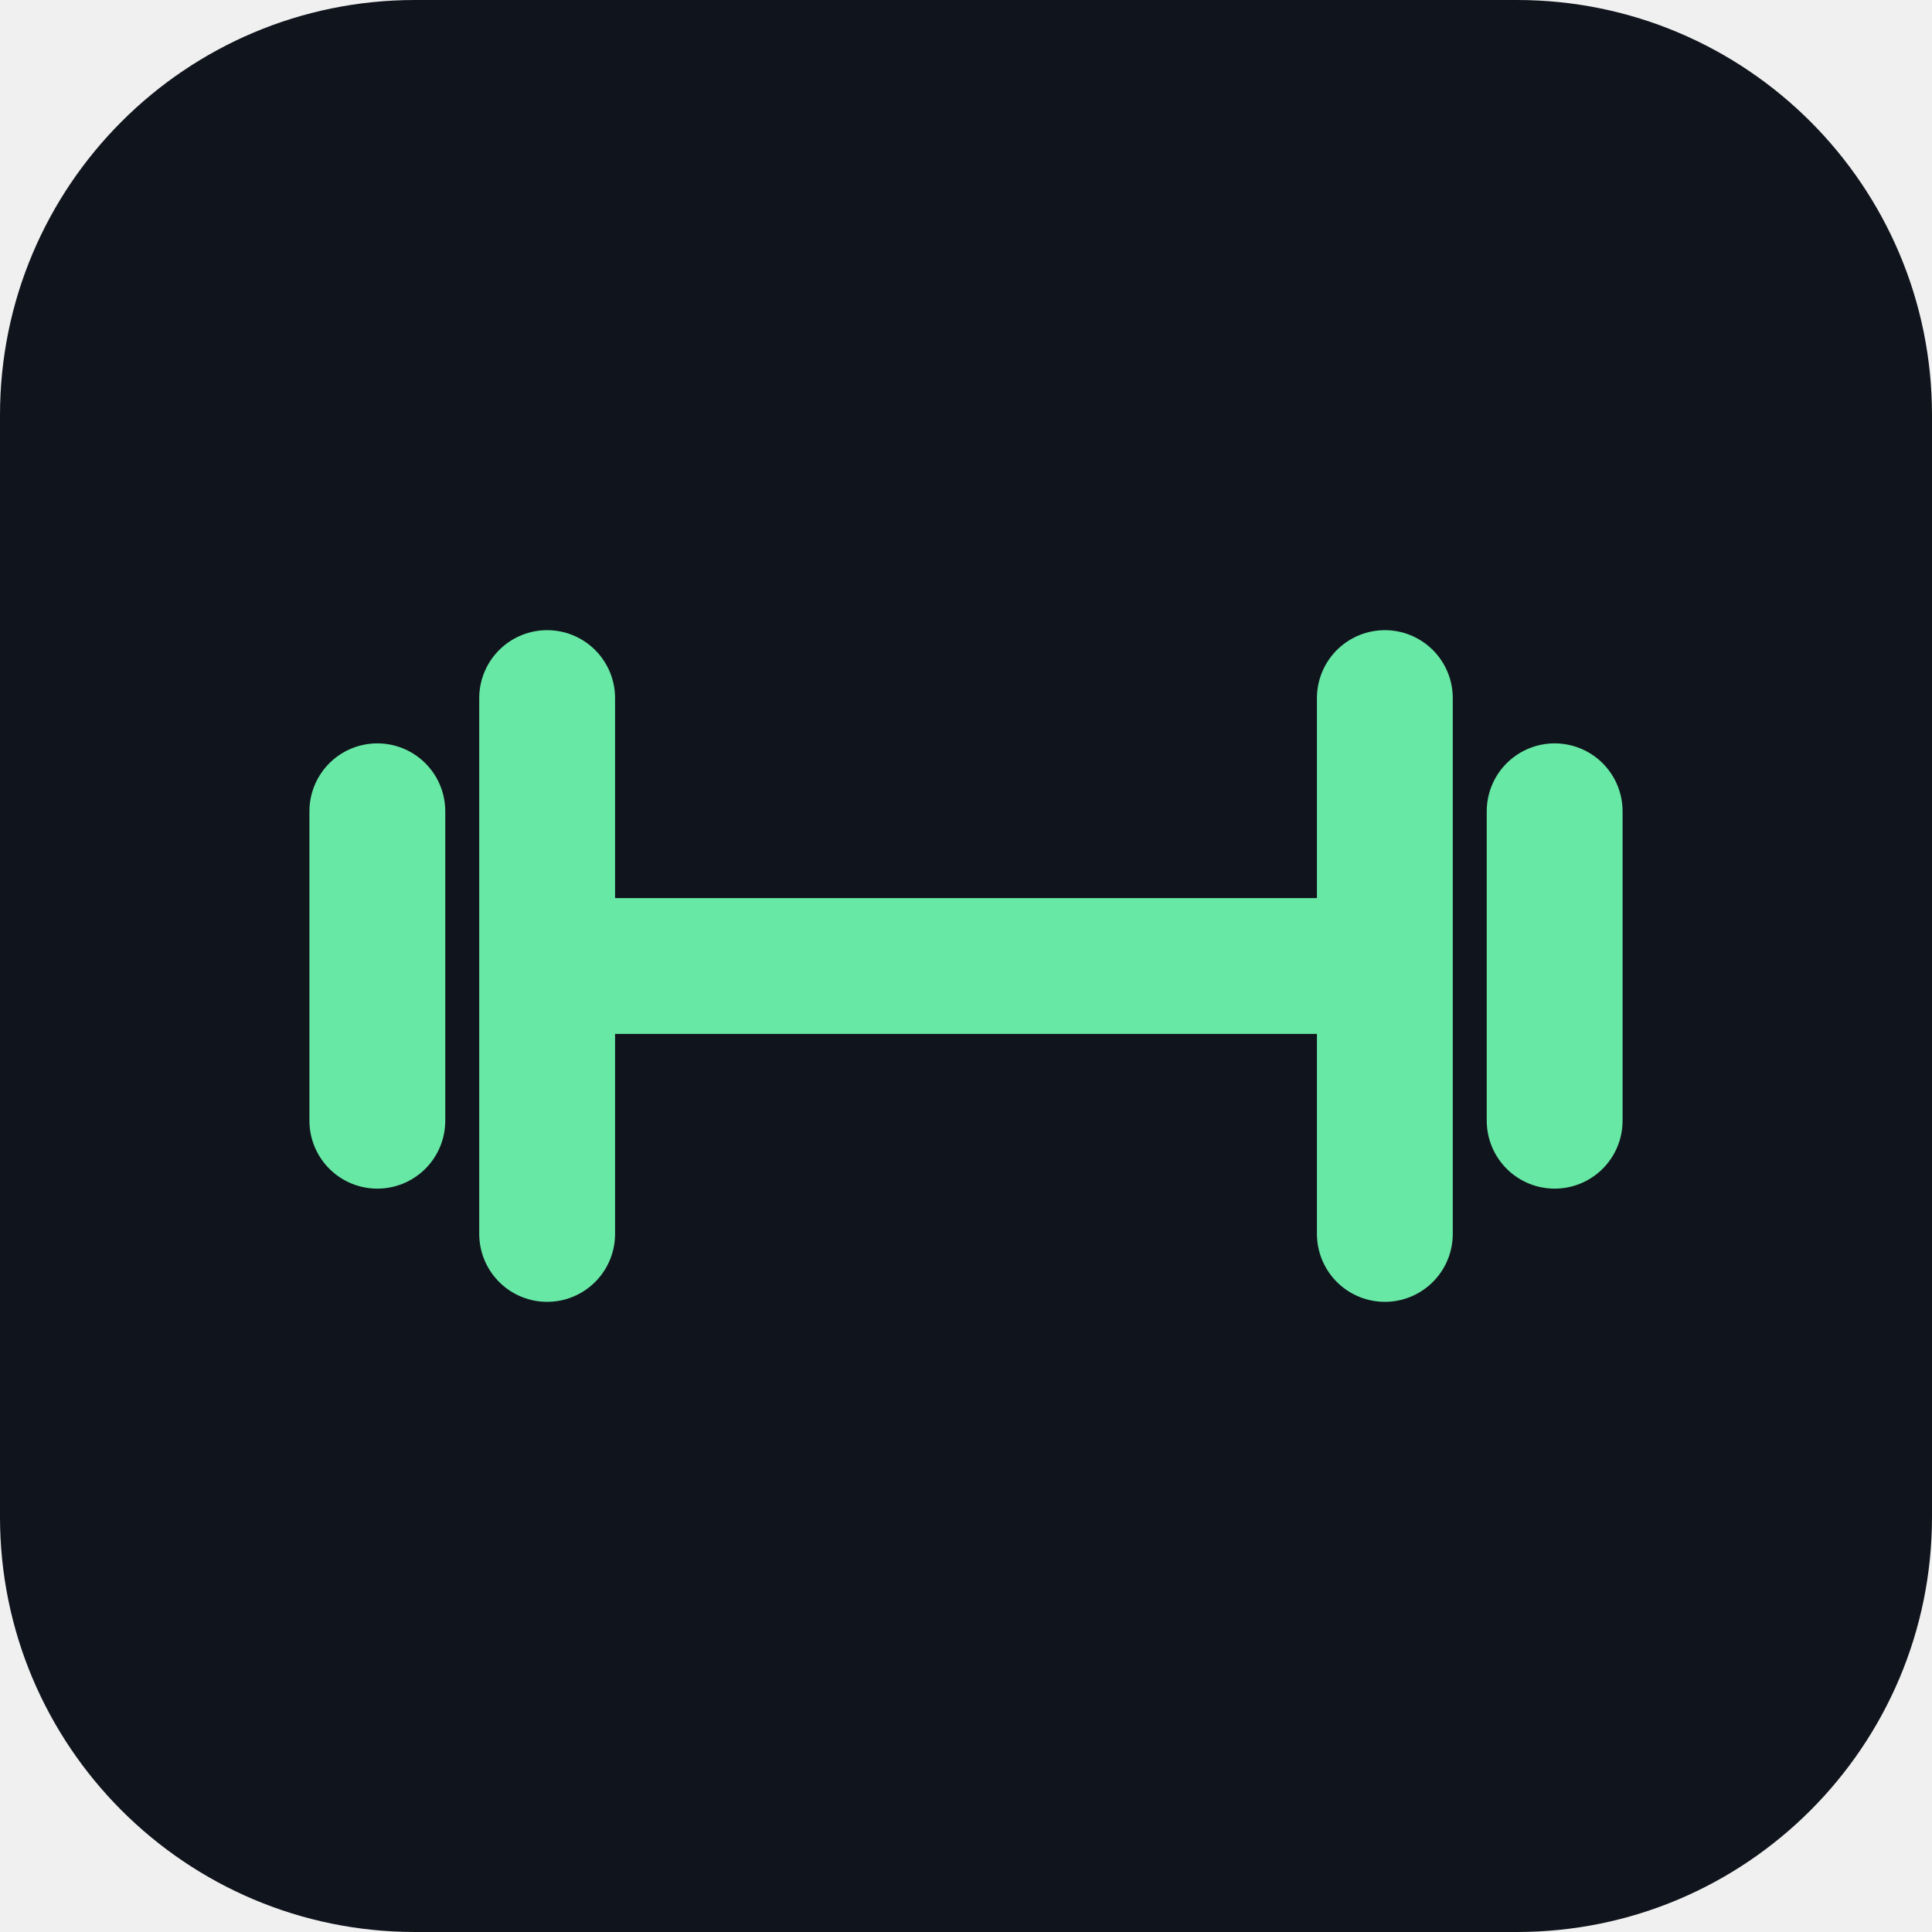
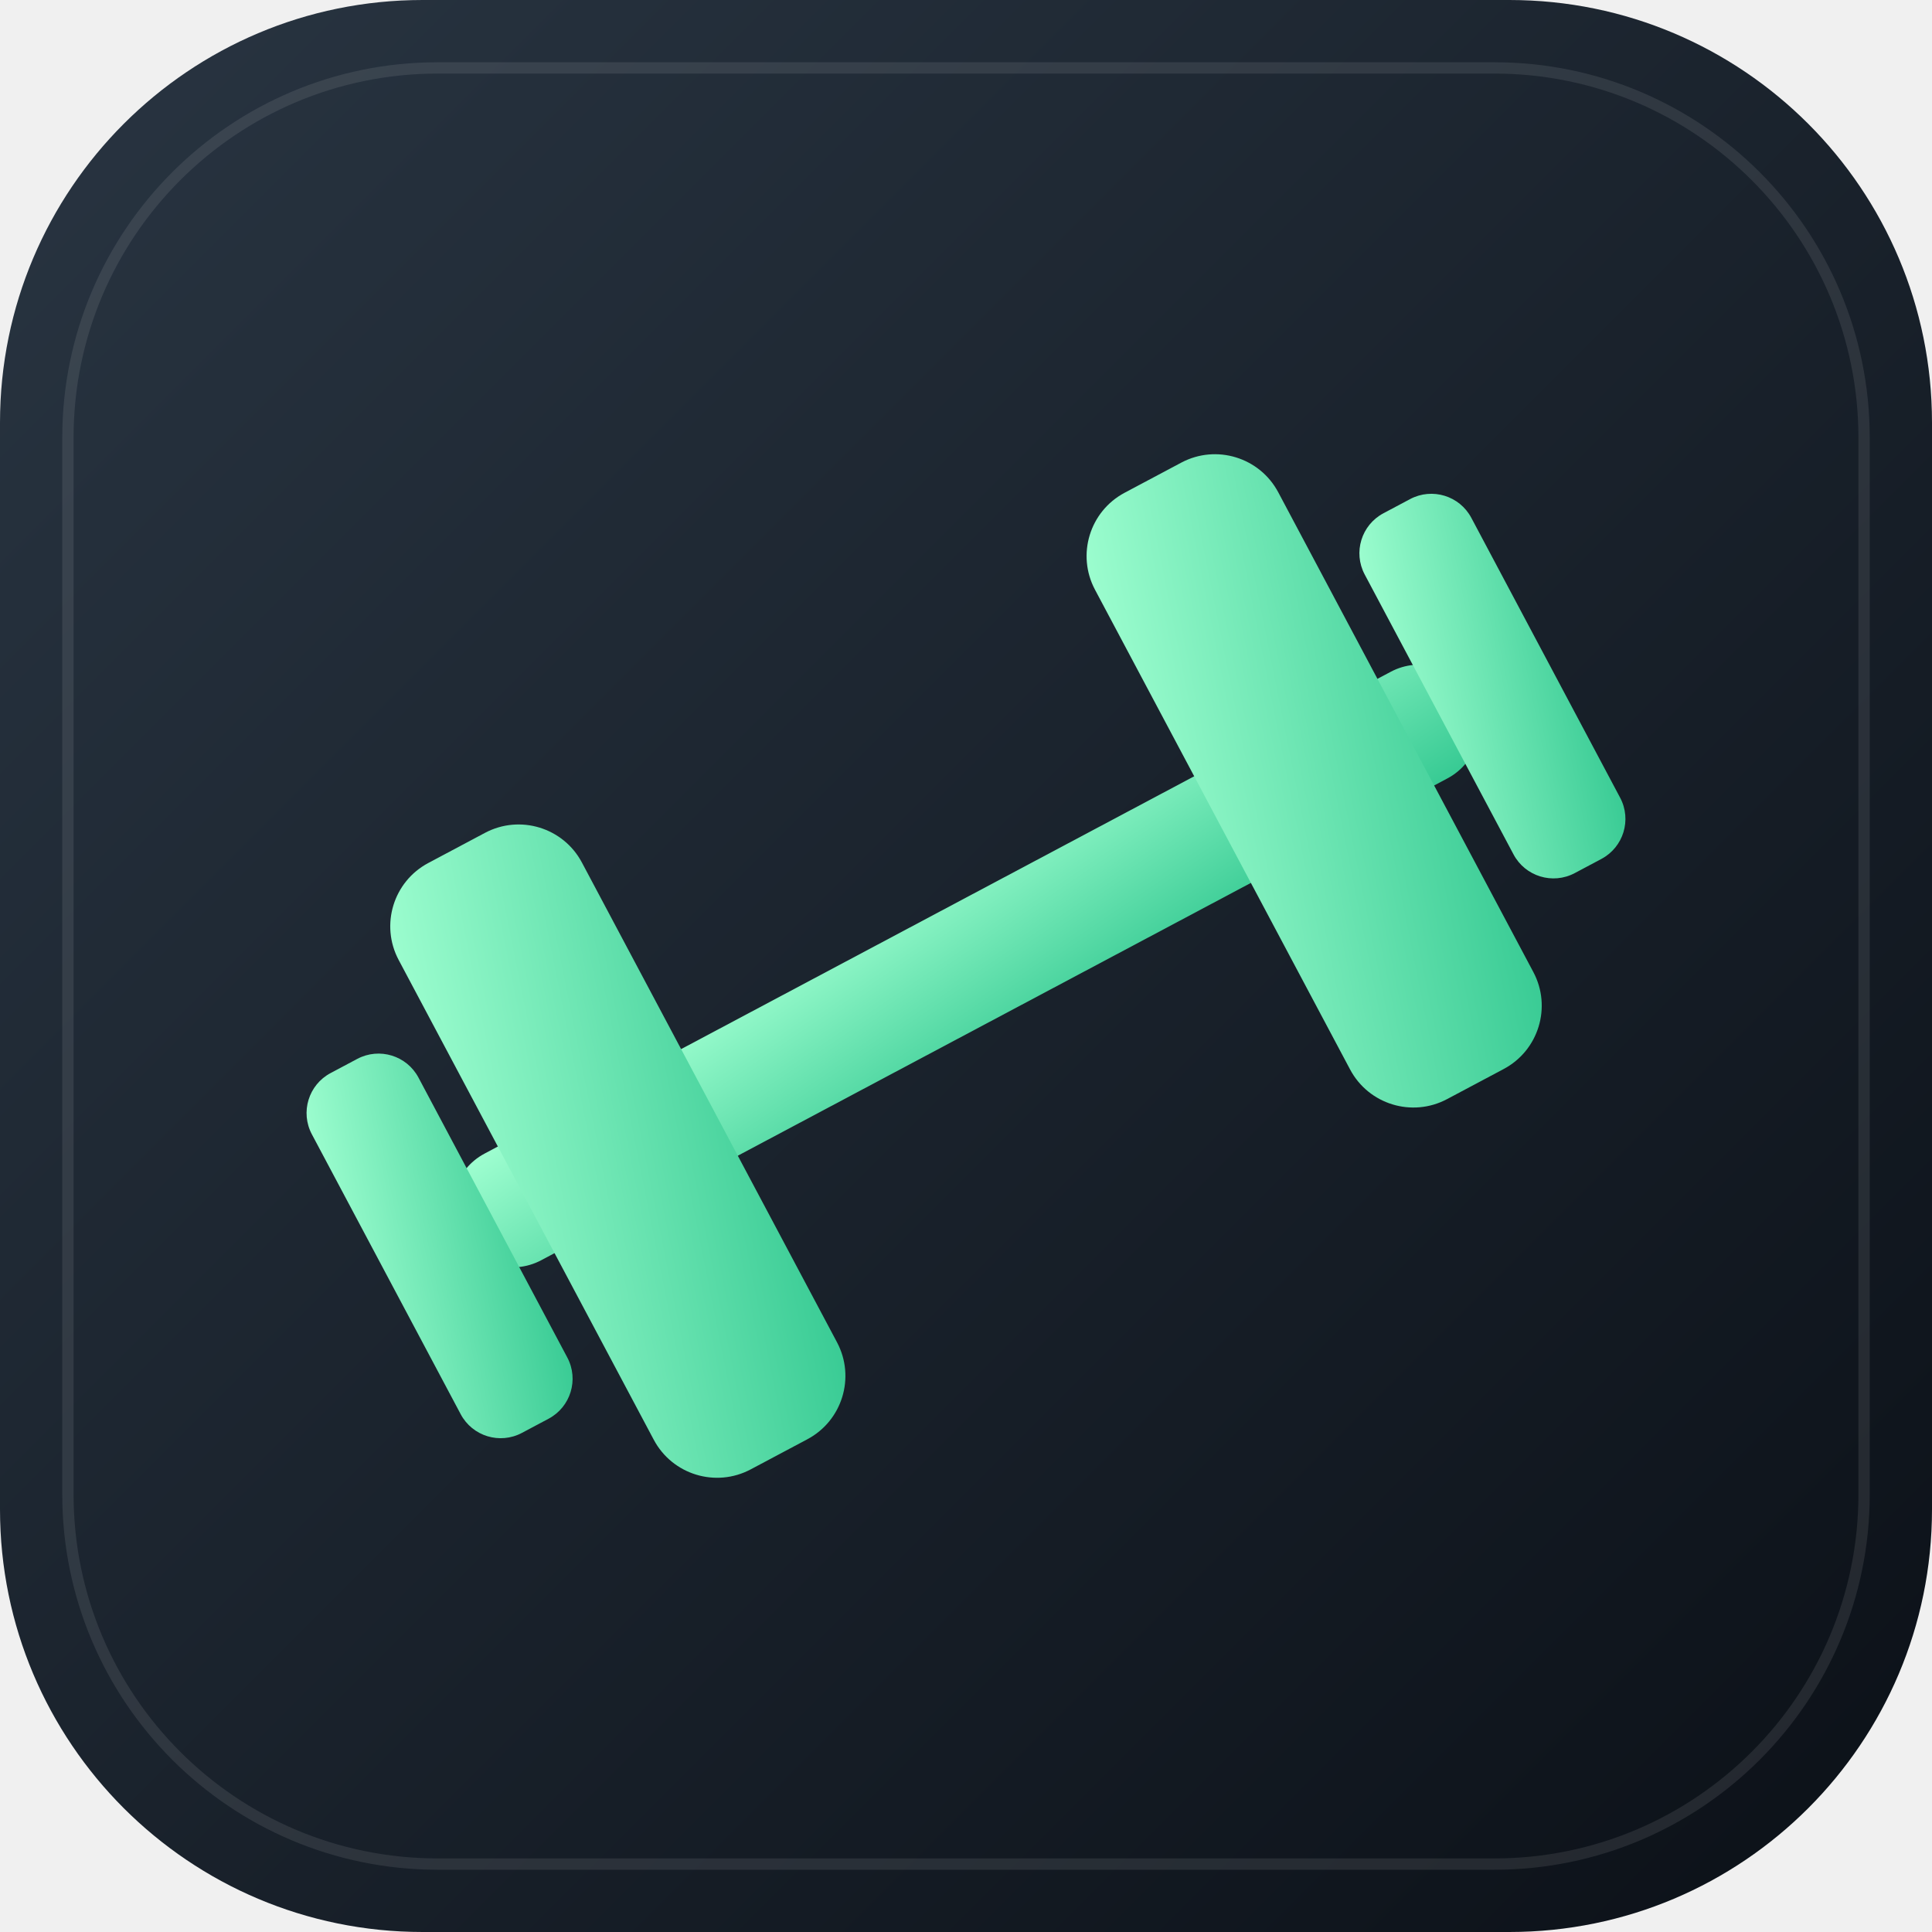
<svg xmlns="http://www.w3.org/2000/svg" viewBox="0 0 512 512">
-   <rect width="512" height="512" rx="110" fill="#10141c" />
-   <g stroke="#67e8a5" stroke-width="36" stroke-linecap="round">
-     <path d="M145 256h222M145 185v142M367 185v142M100 215v82M412 215v82" />
+   <defs>
+     <linearGradient id="b" x2="1" y2="1">
+       <stop stop-color="#293542" />
+       <stop offset="1" stop-color="#0b1017" />
+     </linearGradient>
+     <linearGradient id="g" x2="1" y2="1">
+       <stop stop-color="#a0ffd1" />
+       <stop offset="1" stop-color="#35c992" />
+     </linearGradient>
+   </defs>
+   <rect width="512" height="512" rx="112" fill="url(#b)" />
+   <rect x="18" y="18" width="476" height="476" rx="98" fill="none" stroke="#ffffff" stroke-opacity=".09" stroke-width="3" />
+   <g transform="rotate(-28 256 256)" fill="url(#g)">
+     <rect x="104" y="240" width="304" height="32" rx="16" />
+     <rect x="124" y="165" width="55" height="182" rx="19" />
+     <rect x="333" y="165" width="55" height="182" rx="19" />
+     <rect x="82" y="202" width="32" height="108" rx="12" />
+     <rect x="398" y="202" width="32" height="108" rx="12" />
  </g>
</svg>
